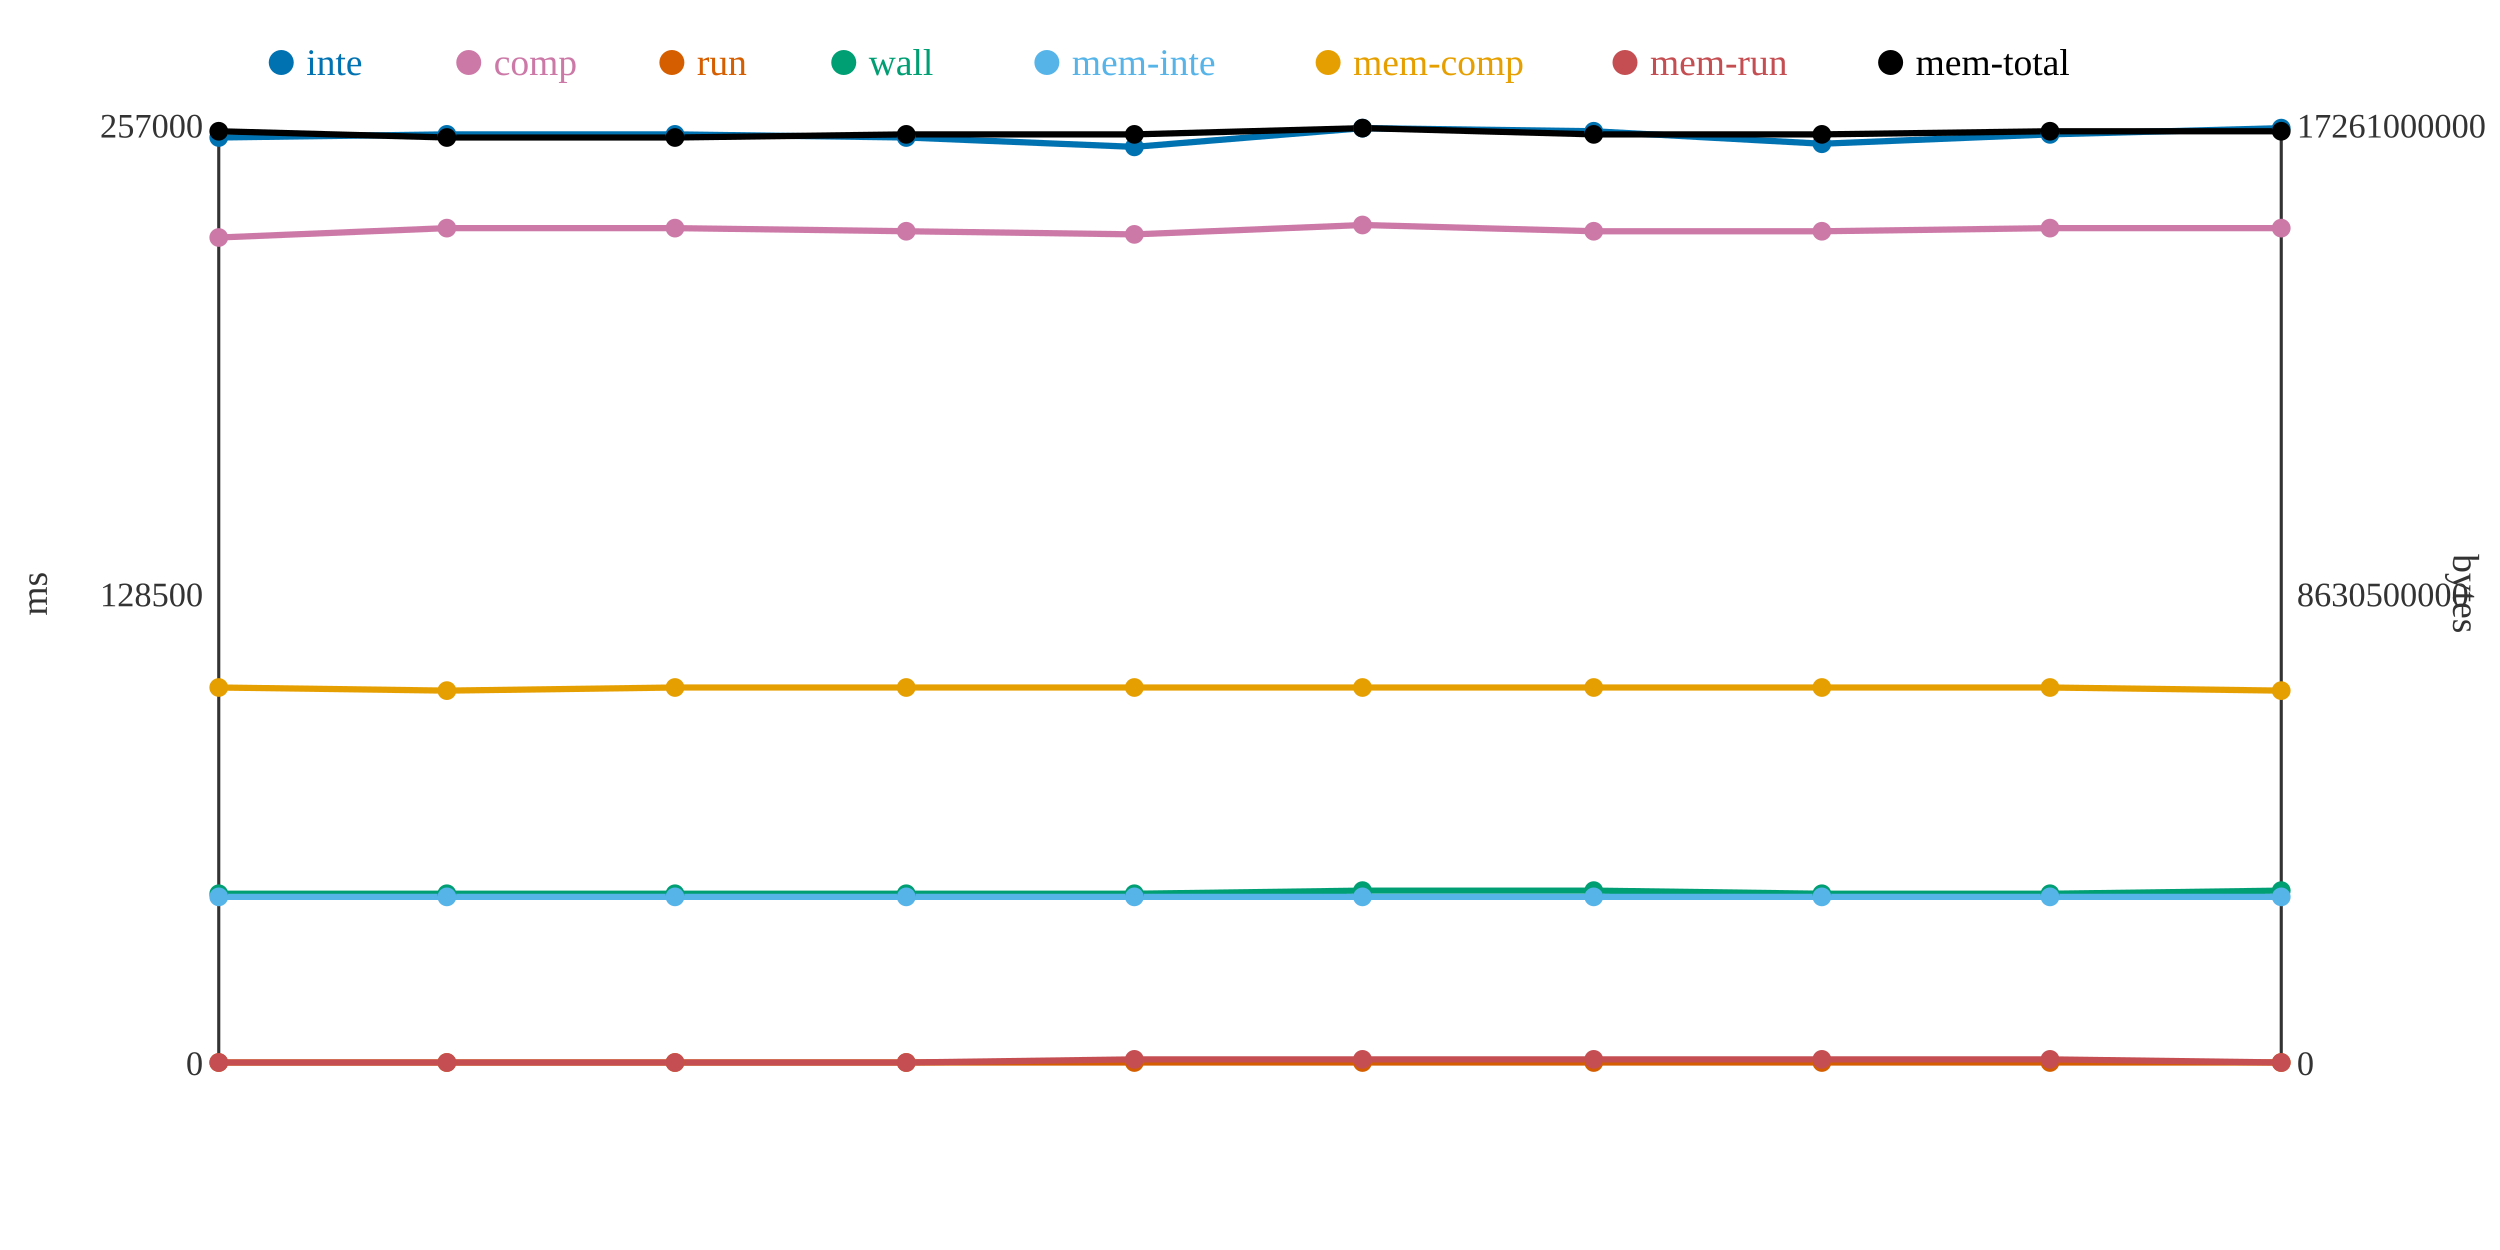
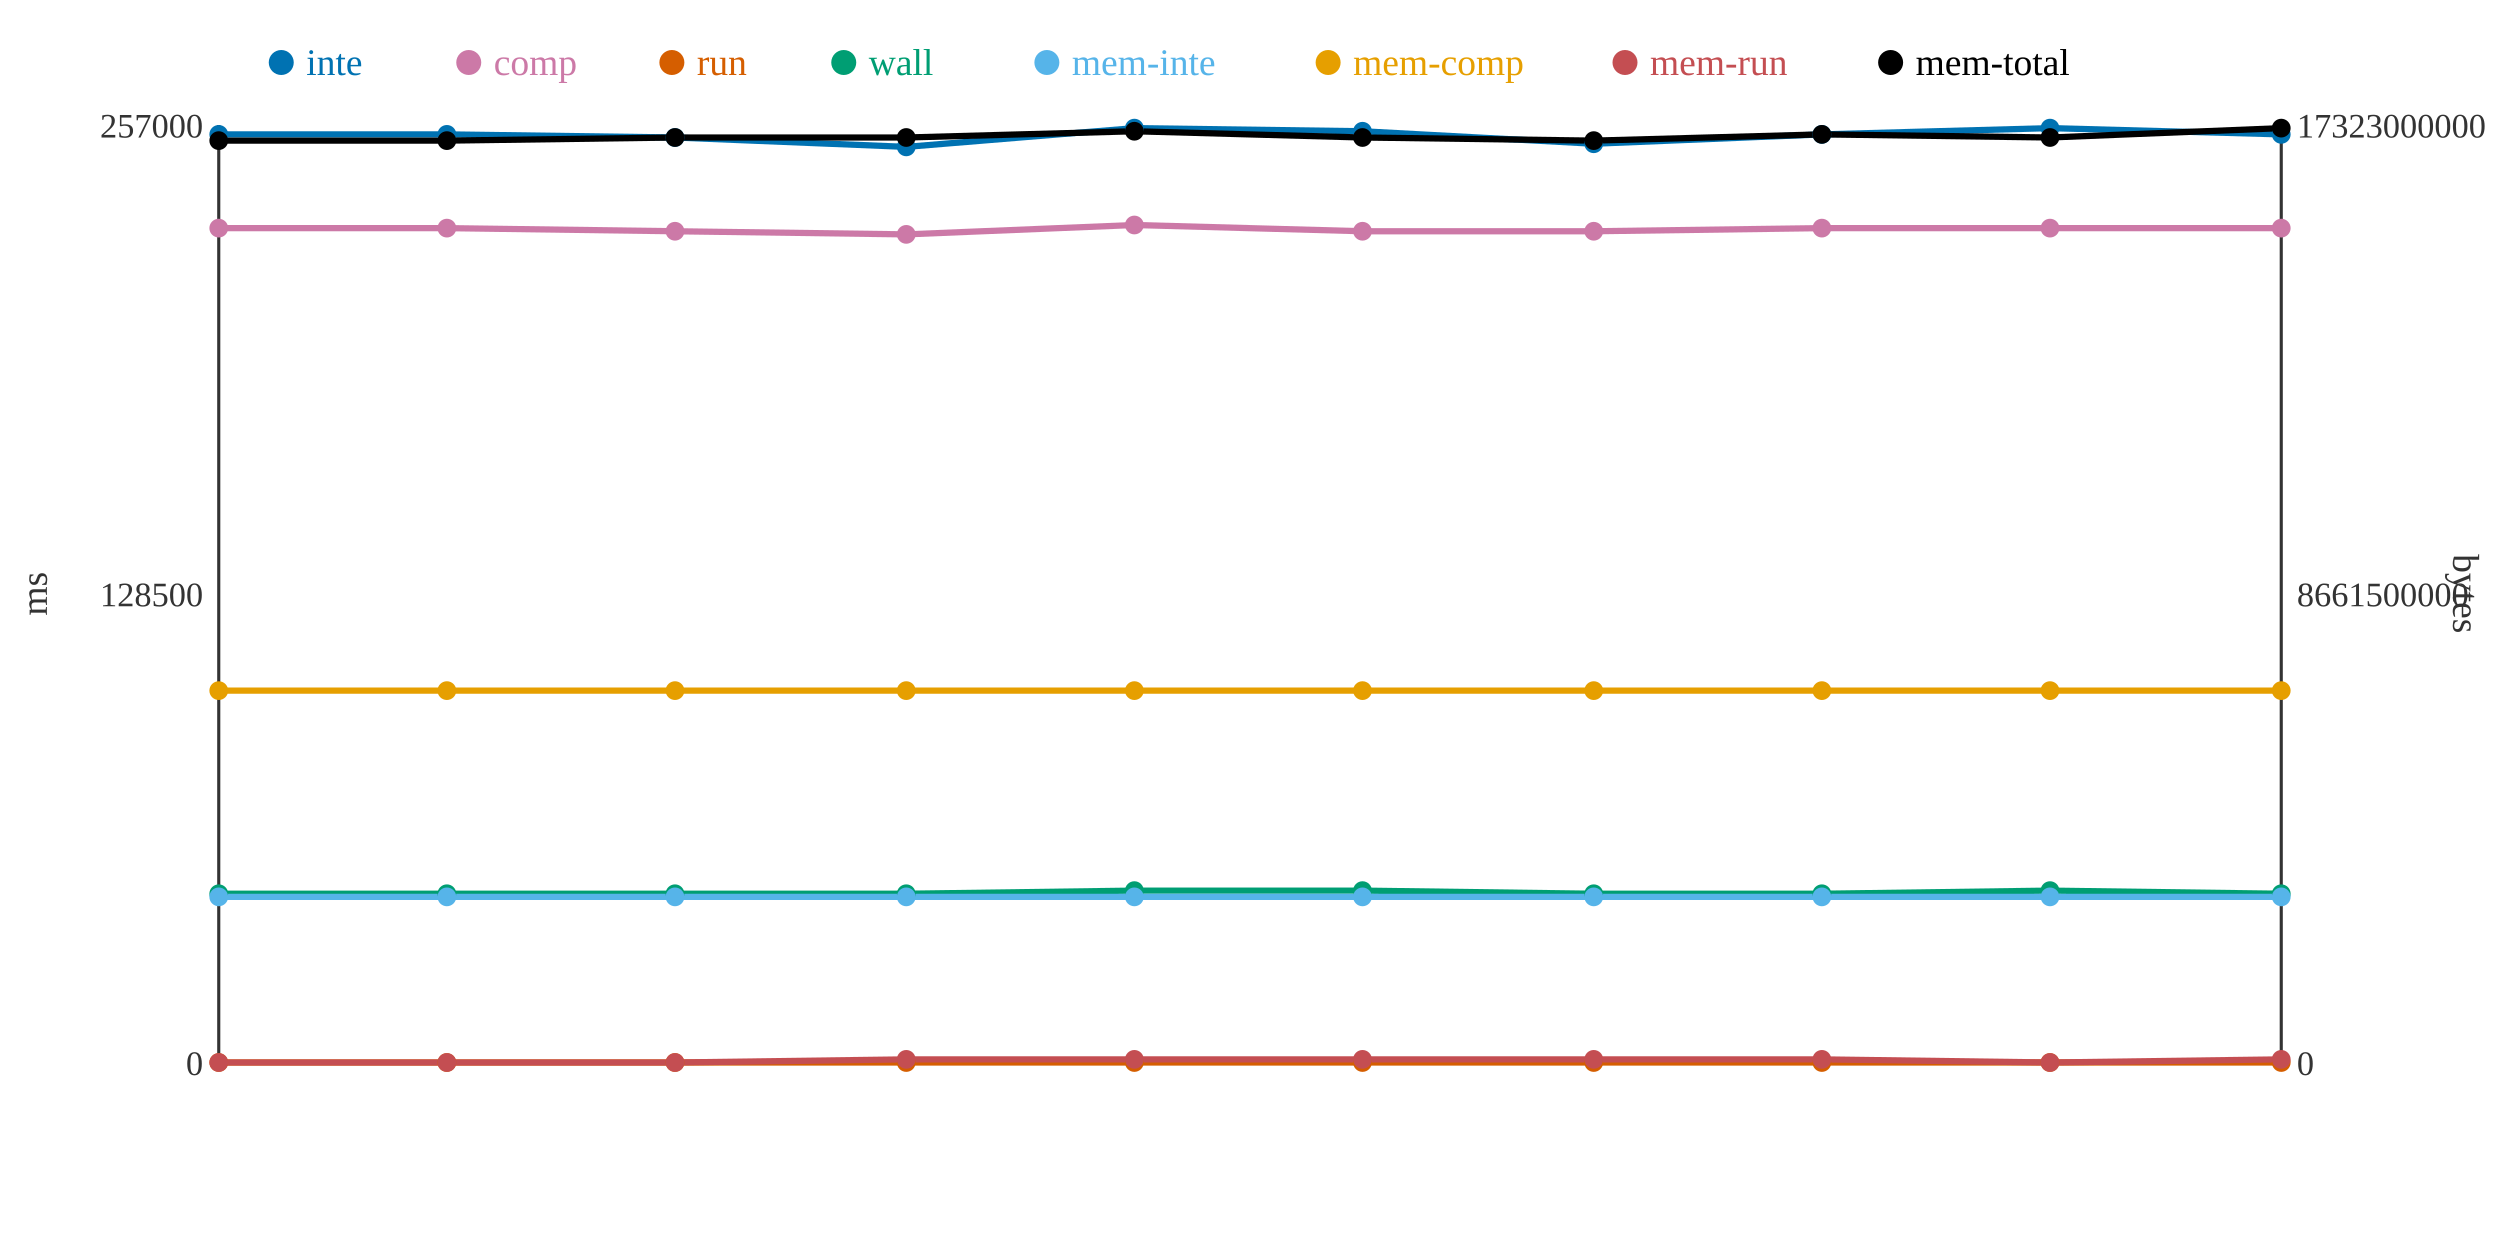
<svg xmlns="http://www.w3.org/2000/svg" width="800" height="400">
  <rect width="800" height="400" fill="white" />
  <line x1="70" y1="40" x2="70" y2="340" stroke="#333" stroke-width="1" />
  <line x1="70" y1="340" x2="730" y2="340" stroke="#333" stroke-width="1" />
  <line x1="730" y1="40" x2="730" y2="340" stroke="#333" stroke-width="1" />
  <text x="65" y="344" text-anchor="end" font-size="11" fill="#333">0</text>
  <text x="65" y="194" text-anchor="end" font-size="11" fill="#333">128500</text>
  <text x="65" y="44" text-anchor="end" font-size="11" fill="#333">257000</text>
  <text x="15" y="190" text-anchor="middle" font-size="12" fill="#333" transform="rotate(-90 15 190)">ms</text>
  <text x="735" y="344" text-anchor="start" font-size="11" fill="#333">0</text>
-   <text x="735" y="194" text-anchor="start" font-size="11" fill="#333">8630500000</text>
-   <text x="735" y="44" text-anchor="start" font-size="11" fill="#333">17261000000</text>
+   <text x="735" y="194" text-anchor="start" font-size="11" fill="#333">8661500000</text>
+   <text x="735" y="44" text-anchor="start" font-size="11" fill="#333">17323000000</text>
  <text x="785" y="190" text-anchor="middle" font-size="12" fill="#333" transform="rotate(90 785 190)">bytes</text>
-   <polyline points="70,44 143,43 216,43 290,44 363,47 436,41 510,42 583,46 656,43 730,41" fill="none" stroke="#0072B2" stroke-width="2" />
-   <polyline points="70,76 143,73 216,73 290,74 363,75 436,72 510,74 583,74 656,73 730,73" fill="none" stroke="#CC79A7" stroke-width="2" />
+   <polyline points="70,43 143,43 216,44 290,47 363,41 436,42 510,46 583,43 656,41 730,43" fill="none" stroke="#0072B2" stroke-width="2" />
+   <polyline points="70,73 143,73 216,74 290,75 363,72 436,74 510,74 583,73 656,73 730,73" fill="none" stroke="#CC79A7" stroke-width="2" />
  <polyline points="70,340 143,340 216,340 290,340 363,340 436,340 510,340 583,340 656,340 730,340" fill="none" stroke="#D55E00" stroke-width="2" />
-   <polyline points="70,286 143,286 216,286 290,286 363,286 436,285 510,285 583,286 656,286 730,285" fill="none" stroke="#009E73" stroke-width="2" />
+   <polyline points="70,286 143,286 216,286 290,286 363,285 436,285 510,286 583,286 656,285 730,286" fill="none" stroke="#009E73" stroke-width="2" />
  <polyline points="70,287 143,287 216,287 290,287 363,287 436,287 510,287 583,287 656,287 730,287" fill="none" stroke="#56B4E9" stroke-width="2" />
-   <polyline points="70,220 143,221 216,220 290,220 363,220 436,220 510,220 583,220 656,220 730,221" fill="none" stroke="#E69F00" stroke-width="2" />
-   <polyline points="70,340 143,340 216,340 290,340 363,339 436,339 510,339 583,339 656,339 730,340" fill="none" stroke="#C44E52" stroke-width="2" />
-   <polyline points="70,42 143,44 216,44 290,43 363,43 436,41 510,43 583,43 656,42 730,42" fill="none" stroke="#000000" stroke-width="2" />
-   <circle cx="70" cy="44" r="3" fill="#0072B2" />
-   <circle cx="70" cy="76" r="3" fill="#CC79A7" />
+   <polyline points="70,221 143,221 216,221 290,221 363,221 436,221 510,221 583,221 656,221 730,221" fill="none" stroke="#E69F00" stroke-width="2" />
+   <polyline points="70,340 143,340 216,340 290,339 363,339 436,339 510,339 583,339 656,340 730,339" fill="none" stroke="#C44E52" stroke-width="2" />
+   <polyline points="70,45 143,45 216,44 290,44 363,42 436,44 510,45 583,43 656,44 730,41" fill="none" stroke="#000000" stroke-width="2" />
+   <circle cx="70" cy="43" r="3" fill="#0072B2" />
+   <circle cx="70" cy="73" r="3" fill="#CC79A7" />
  <circle cx="70" cy="340" r="3" fill="#D55E00" />
  <circle cx="70" cy="286" r="3" fill="#009E73" />
  <circle cx="70" cy="287" r="3" fill="#56B4E9" />
-   <circle cx="70" cy="220" r="3" fill="#E69F00" />
+   <circle cx="70" cy="221" r="3" fill="#E69F00" />
  <circle cx="70" cy="340" r="3" fill="#C44E52" />
-   <circle cx="70" cy="42" r="3" fill="#000000" />
+   <circle cx="70" cy="45" r="3" fill="#000000" />
  <circle cx="143" cy="43" r="3" fill="#0072B2" />
  <circle cx="143" cy="73" r="3" fill="#CC79A7" />
  <circle cx="143" cy="340" r="3" fill="#D55E00" />
  <circle cx="143" cy="286" r="3" fill="#009E73" />
  <circle cx="143" cy="287" r="3" fill="#56B4E9" />
  <circle cx="143" cy="221" r="3" fill="#E69F00" />
  <circle cx="143" cy="340" r="3" fill="#C44E52" />
-   <circle cx="143" cy="44" r="3" fill="#000000" />
-   <circle cx="216" cy="43" r="3" fill="#0072B2" />
-   <circle cx="216" cy="73" r="3" fill="#CC79A7" />
+   <circle cx="143" cy="45" r="3" fill="#000000" />
+   <circle cx="216" cy="44" r="3" fill="#0072B2" />
+   <circle cx="216" cy="74" r="3" fill="#CC79A7" />
  <circle cx="216" cy="340" r="3" fill="#D55E00" />
  <circle cx="216" cy="286" r="3" fill="#009E73" />
  <circle cx="216" cy="287" r="3" fill="#56B4E9" />
-   <circle cx="216" cy="220" r="3" fill="#E69F00" />
+   <circle cx="216" cy="221" r="3" fill="#E69F00" />
  <circle cx="216" cy="340" r="3" fill="#C44E52" />
  <circle cx="216" cy="44" r="3" fill="#000000" />
-   <circle cx="290" cy="44" r="3" fill="#0072B2" />
-   <circle cx="290" cy="74" r="3" fill="#CC79A7" />
+   <circle cx="290" cy="47" r="3" fill="#0072B2" />
+   <circle cx="290" cy="75" r="3" fill="#CC79A7" />
  <circle cx="290" cy="340" r="3" fill="#D55E00" />
  <circle cx="290" cy="286" r="3" fill="#009E73" />
  <circle cx="290" cy="287" r="3" fill="#56B4E9" />
-   <circle cx="290" cy="220" r="3" fill="#E69F00" />
-   <circle cx="290" cy="340" r="3" fill="#C44E52" />
-   <circle cx="290" cy="43" r="3" fill="#000000" />
-   <circle cx="363" cy="47" r="3" fill="#0072B2" />
-   <circle cx="363" cy="75" r="3" fill="#CC79A7" />
+   <circle cx="290" cy="221" r="3" fill="#E69F00" />
+   <circle cx="290" cy="339" r="3" fill="#C44E52" />
+   <circle cx="290" cy="44" r="3" fill="#000000" />
+   <circle cx="363" cy="41" r="3" fill="#0072B2" />
+   <circle cx="363" cy="72" r="3" fill="#CC79A7" />
  <circle cx="363" cy="340" r="3" fill="#D55E00" />
-   <circle cx="363" cy="286" r="3" fill="#009E73" />
+   <circle cx="363" cy="285" r="3" fill="#009E73" />
  <circle cx="363" cy="287" r="3" fill="#56B4E9" />
-   <circle cx="363" cy="220" r="3" fill="#E69F00" />
+   <circle cx="363" cy="221" r="3" fill="#E69F00" />
  <circle cx="363" cy="339" r="3" fill="#C44E52" />
-   <circle cx="363" cy="43" r="3" fill="#000000" />
-   <circle cx="436" cy="41" r="3" fill="#0072B2" />
-   <circle cx="436" cy="72" r="3" fill="#CC79A7" />
+   <circle cx="363" cy="42" r="3" fill="#000000" />
+   <circle cx="436" cy="42" r="3" fill="#0072B2" />
+   <circle cx="436" cy="74" r="3" fill="#CC79A7" />
  <circle cx="436" cy="340" r="3" fill="#D55E00" />
  <circle cx="436" cy="285" r="3" fill="#009E73" />
  <circle cx="436" cy="287" r="3" fill="#56B4E9" />
-   <circle cx="436" cy="220" r="3" fill="#E69F00" />
+   <circle cx="436" cy="221" r="3" fill="#E69F00" />
  <circle cx="436" cy="339" r="3" fill="#C44E52" />
-   <circle cx="436" cy="41" r="3" fill="#000000" />
-   <circle cx="510" cy="42" r="3" fill="#0072B2" />
+   <circle cx="436" cy="44" r="3" fill="#000000" />
+   <circle cx="510" cy="46" r="3" fill="#0072B2" />
  <circle cx="510" cy="74" r="3" fill="#CC79A7" />
  <circle cx="510" cy="340" r="3" fill="#D55E00" />
-   <circle cx="510" cy="285" r="3" fill="#009E73" />
+   <circle cx="510" cy="286" r="3" fill="#009E73" />
  <circle cx="510" cy="287" r="3" fill="#56B4E9" />
-   <circle cx="510" cy="220" r="3" fill="#E69F00" />
+   <circle cx="510" cy="221" r="3" fill="#E69F00" />
  <circle cx="510" cy="339" r="3" fill="#C44E52" />
-   <circle cx="510" cy="43" r="3" fill="#000000" />
-   <circle cx="583" cy="46" r="3" fill="#0072B2" />
-   <circle cx="583" cy="74" r="3" fill="#CC79A7" />
+   <circle cx="510" cy="45" r="3" fill="#000000" />
+   <circle cx="583" cy="43" r="3" fill="#0072B2" />
+   <circle cx="583" cy="73" r="3" fill="#CC79A7" />
  <circle cx="583" cy="340" r="3" fill="#D55E00" />
  <circle cx="583" cy="286" r="3" fill="#009E73" />
  <circle cx="583" cy="287" r="3" fill="#56B4E9" />
-   <circle cx="583" cy="220" r="3" fill="#E69F00" />
+   <circle cx="583" cy="221" r="3" fill="#E69F00" />
  <circle cx="583" cy="339" r="3" fill="#C44E52" />
  <circle cx="583" cy="43" r="3" fill="#000000" />
-   <circle cx="656" cy="43" r="3" fill="#0072B2" />
+   <circle cx="656" cy="41" r="3" fill="#0072B2" />
  <circle cx="656" cy="73" r="3" fill="#CC79A7" />
  <circle cx="656" cy="340" r="3" fill="#D55E00" />
-   <circle cx="656" cy="286" r="3" fill="#009E73" />
+   <circle cx="656" cy="285" r="3" fill="#009E73" />
  <circle cx="656" cy="287" r="3" fill="#56B4E9" />
-   <circle cx="656" cy="220" r="3" fill="#E69F00" />
-   <circle cx="656" cy="339" r="3" fill="#C44E52" />
-   <circle cx="656" cy="42" r="3" fill="#000000" />
-   <circle cx="730" cy="41" r="3" fill="#0072B2" />
+   <circle cx="656" cy="221" r="3" fill="#E69F00" />
+   <circle cx="656" cy="340" r="3" fill="#C44E52" />
+   <circle cx="656" cy="44" r="3" fill="#000000" />
+   <circle cx="730" cy="43" r="3" fill="#0072B2" />
  <circle cx="730" cy="73" r="3" fill="#CC79A7" />
  <circle cx="730" cy="340" r="3" fill="#D55E00" />
-   <circle cx="730" cy="285" r="3" fill="#009E73" />
+   <circle cx="730" cy="286" r="3" fill="#009E73" />
  <circle cx="730" cy="287" r="3" fill="#56B4E9" />
  <circle cx="730" cy="221" r="3" fill="#E69F00" />
-   <circle cx="730" cy="340" r="3" fill="#C44E52" />
-   <circle cx="730" cy="42" r="3" fill="#000000" />
+   <circle cx="730" cy="339" r="3" fill="#C44E52" />
+   <circle cx="730" cy="41" r="3" fill="#000000" />
  <circle cx="90" cy="20" r="4" fill="#0072B2" />
  <text x="98" y="24" text-anchor="start" font-size="12" fill="#0072B2">inte</text>
  <circle cx="150" cy="20" r="4" fill="#CC79A7" />
  <text x="158" y="24" text-anchor="start" font-size="12" fill="#CC79A7">comp</text>
  <circle cx="215" cy="20" r="4" fill="#D55E00" />
  <text x="223" y="24" text-anchor="start" font-size="12" fill="#D55E00">run</text>
  <circle cx="270" cy="20" r="4" fill="#009E73" />
  <text x="278" y="24" text-anchor="start" font-size="12" fill="#009E73">wall</text>
  <circle cx="335" cy="20" r="4" fill="#56B4E9" />
  <text x="343" y="24" text-anchor="start" font-size="12" fill="#56B4E9">mem-inte</text>
  <circle cx="425" cy="20" r="4" fill="#E69F00" />
  <text x="433" y="24" text-anchor="start" font-size="12" fill="#E69F00">mem-comp</text>
  <circle cx="520" cy="20" r="4" fill="#C44E52" />
  <text x="528" y="24" text-anchor="start" font-size="12" fill="#C44E52">mem-run</text>
  <circle cx="605" cy="20" r="4" fill="#000000" />
  <text x="613" y="24" text-anchor="start" font-size="12" fill="#000000">mem-total</text>
</svg>
